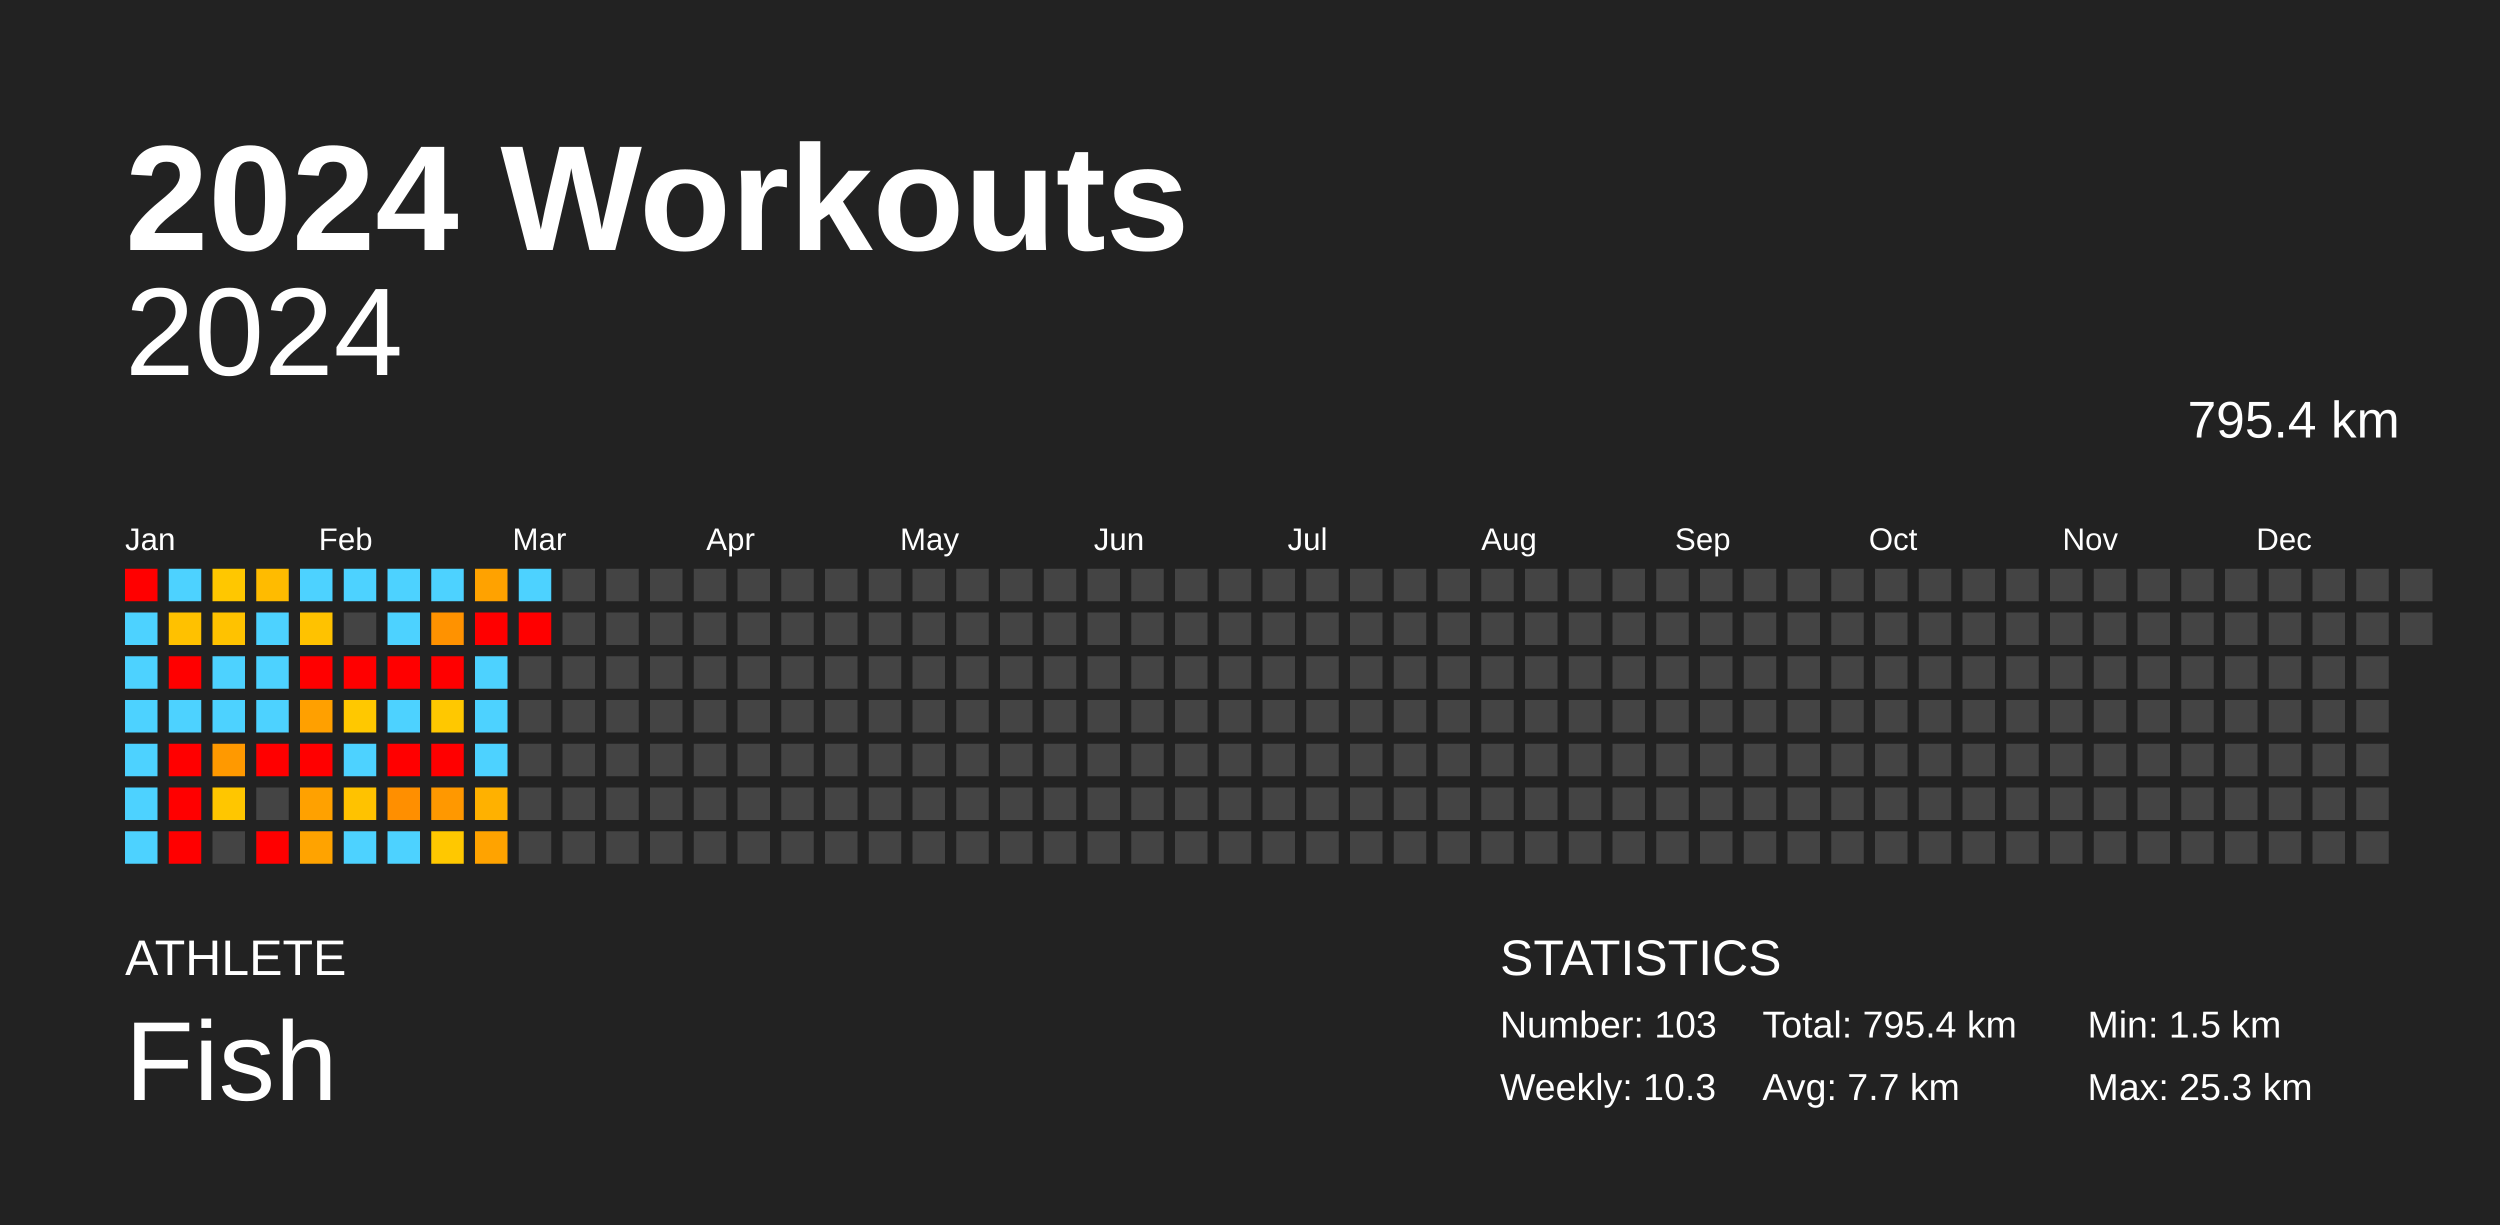
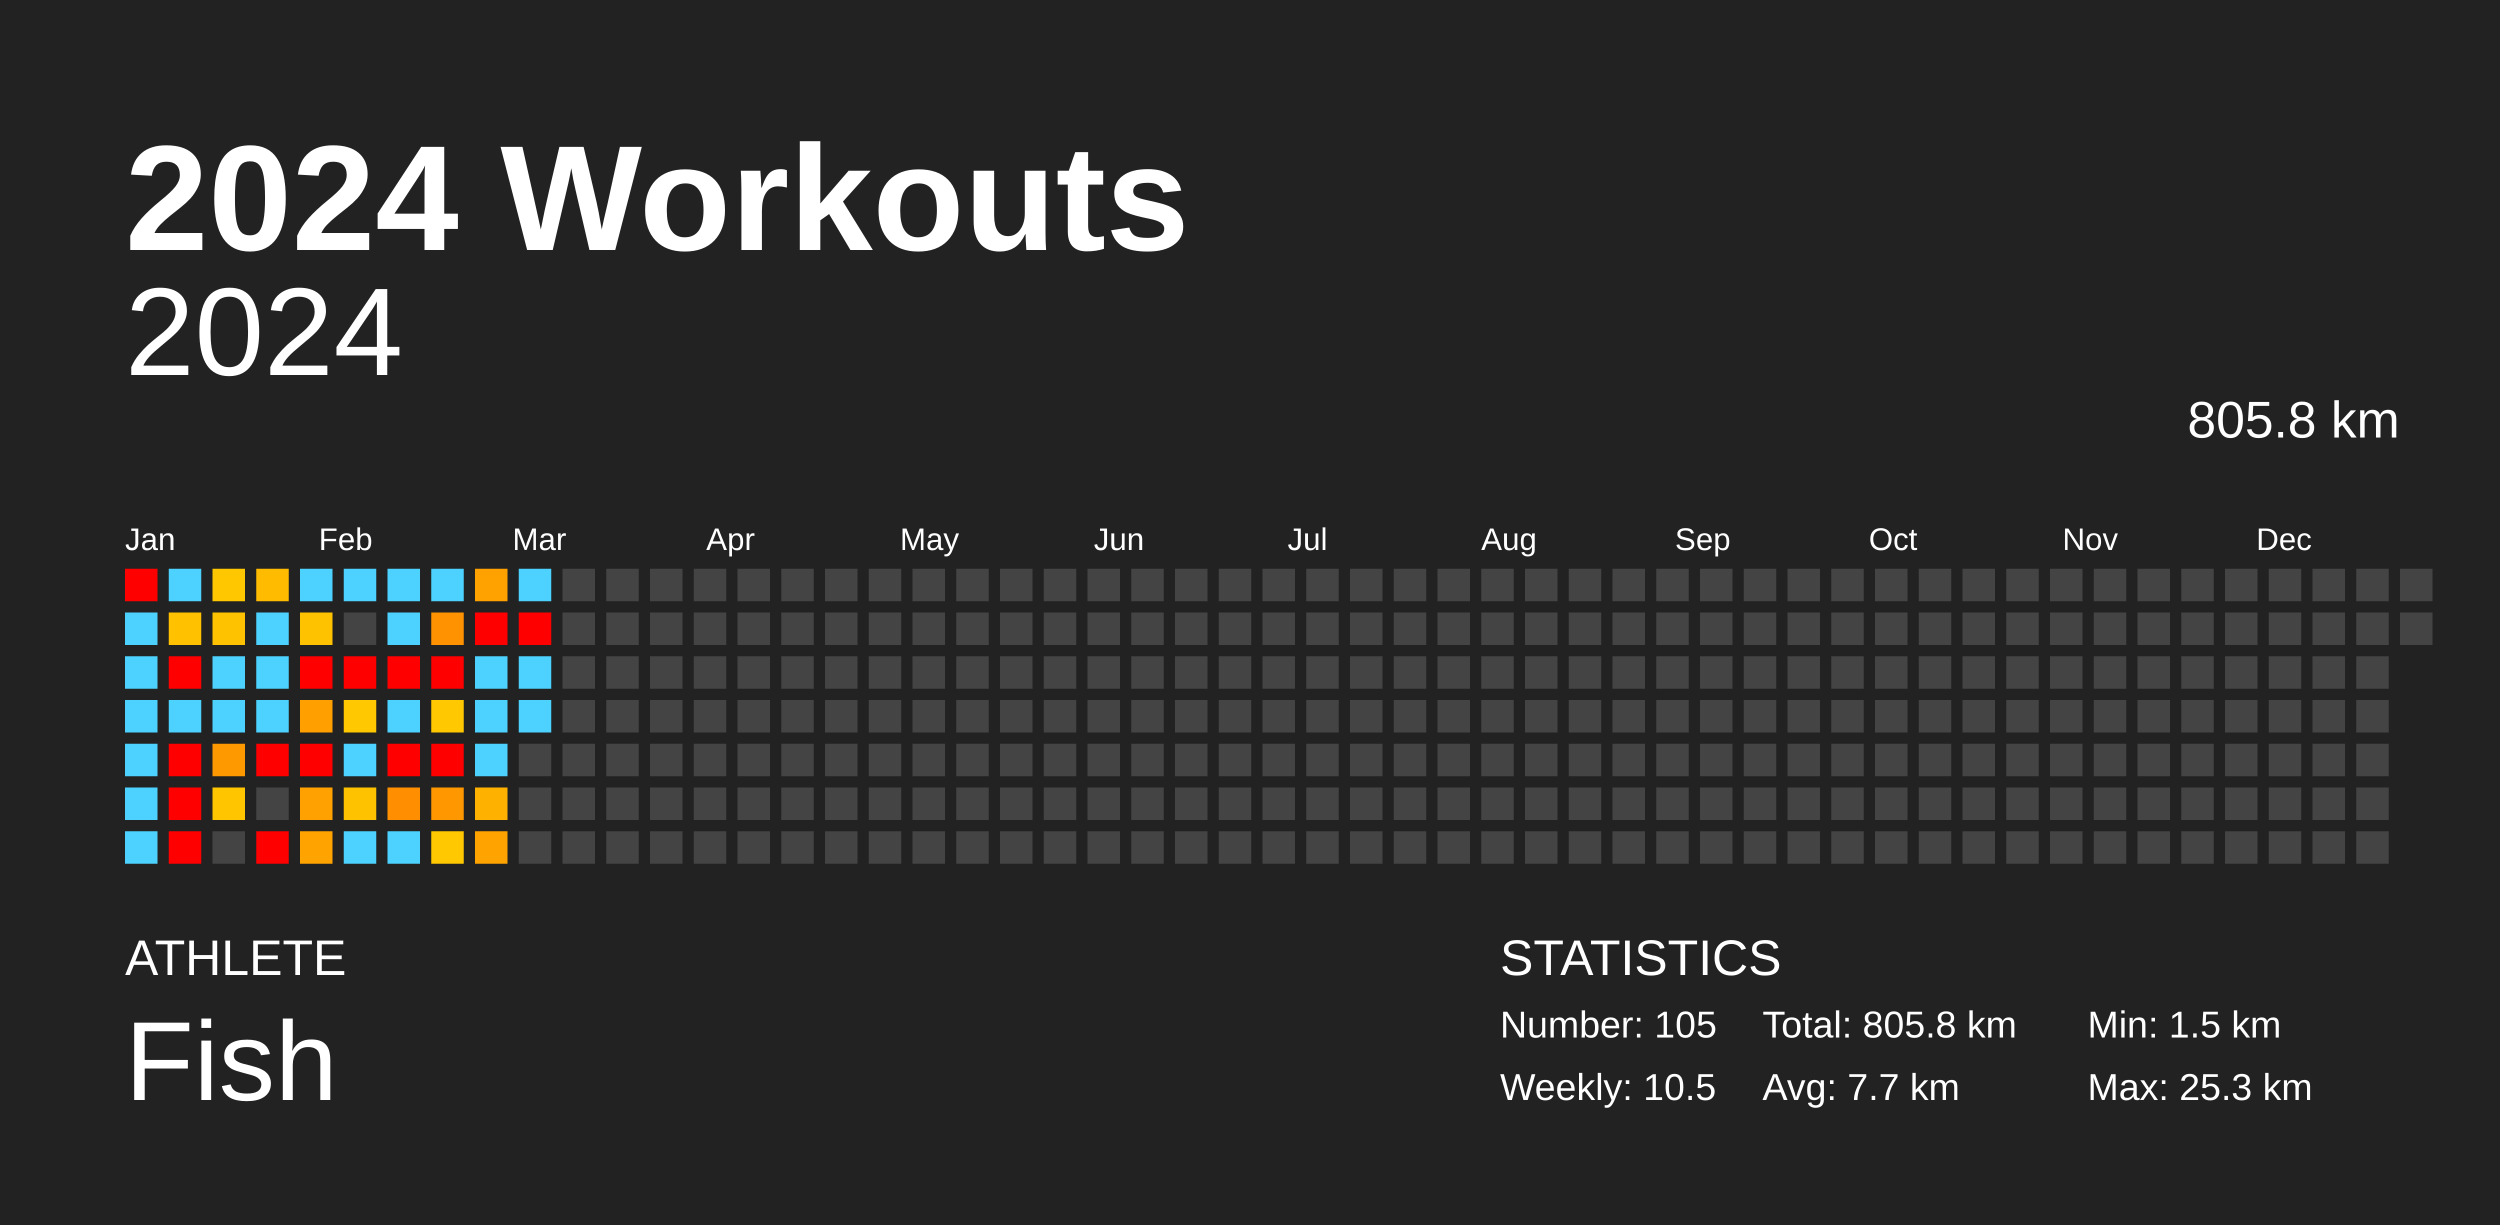
<svg xmlns="http://www.w3.org/2000/svg" baseProfile="full" height="98mm" version="1.1" viewBox="0,0,200,98" width="200mm">
  <defs />
  <rect fill="#222222" height="98" width="200" x="0" y="0" />
  <text fill="#FFFFFF" style="font-size:12px; font-family:Arial; font-weight:bold;" x="10" y="20">2024 Workouts</text>
  <text fill="#FFFFFF" style="font-size:4px; font-family:Arial" x="10" y="78">ATHLETE</text>
  <text fill="#FFFFFF" style="font-size:9px; font-family:Arial" x="10" y="88">Fish</text>
  <text fill="#FFFFFF" style="font-size:4px; font-family:Arial" x="120" y="78">STATISTICS</text>
-   <text fill="#FFFFFF" style="font-size:3px; font-family:Arial" x="120" y="83">Number: 103</text>
-   <text fill="#FFFFFF" style="font-size:3px; font-family:Arial" x="120" y="88">Weekly: 10.3</text>
-   <text fill="#FFFFFF" style="font-size:3px; font-family:Arial" x="141" y="83">Total: 795.4 km</text>
+   <text fill="#FFFFFF" style="font-size:3px; font-family:Arial" x="120" y="83">Number: 105</text>
+   <text fill="#FFFFFF" style="font-size:3px; font-family:Arial" x="120" y="88">Weekly: 10.5</text>
+   <text fill="#FFFFFF" style="font-size:3px; font-family:Arial" x="141" y="83">Total: 805.8 km</text>
  <text fill="#FFFFFF" style="font-size:3px; font-family:Arial" x="141" y="88">Avg: 7.7 km</text>
  <text fill="#FFFFFF" style="font-size:3px; font-family:Arial" x="167" y="83">Min: 1.5 km</text>
  <text fill="#FFFFFF" style="font-size:3px; font-family:Arial" x="167" y="88">Max: 25.3 km</text>
  <text alignment-baseline="hanging" fill="#FFFFFF" style="font-size:10.0px; font-family:Arial;" x="10" y="30">2024</text>
-   <text alignment-baseline="hanging" fill="#FFFFFF" style="font-size:4.125px; font-family:Arial;" x="175" y="35">795.4 km</text>
+   <text alignment-baseline="hanging" fill="#FFFFFF" style="font-size:4.125px; font-family:Arial;" x="175" y="35">805.8 km</text>
  <text fill="#FFFFFF" style="font-size:2.5px; font-family:Arial" x="10.0" y="44">Jan</text>
  <text fill="#FFFFFF" style="font-size:2.5px; font-family:Arial" x="25.5" y="44">Feb</text>
  <text fill="#FFFFFF" style="font-size:2.5px; font-family:Arial" x="41.0" y="44">Mar</text>
  <text fill="#FFFFFF" style="font-size:2.5px; font-family:Arial" x="56.5" y="44">Apr</text>
  <text fill="#FFFFFF" style="font-size:2.5px; font-family:Arial" x="72.0" y="44">May</text>
  <text fill="#FFFFFF" style="font-size:2.5px; font-family:Arial" x="87.5" y="44">Jun</text>
  <text fill="#FFFFFF" style="font-size:2.5px; font-family:Arial" x="103.0" y="44">Jul</text>
  <text fill="#FFFFFF" style="font-size:2.5px; font-family:Arial" x="118.5" y="44">Aug</text>
  <text fill="#FFFFFF" style="font-size:2.5px; font-family:Arial" x="134.0" y="44">Sep</text>
  <text fill="#FFFFFF" style="font-size:2.5px; font-family:Arial" x="149.5" y="44">Oct</text>
  <text fill="#FFFFFF" style="font-size:2.5px; font-family:Arial" x="165.0" y="44">Nov</text>
  <text fill="#FFFFFF" style="font-size:2.5px; font-family:Arial" x="180.5" y="44">Dec</text>
  <rect fill="red" height="2.6" width="2.6" x="10.0" y="45.5" />
  <rect fill="#4dd2ff" height="2.6" width="2.6" x="10.0" y="49.0" />
  <rect fill="#4dd2ff" height="2.6" width="2.6" x="10.0" y="52.5" />
  <rect fill="#4dd2ff" height="2.6" width="2.6" x="10.0" y="56.0" />
  <rect fill="#4dd2ff" height="2.6" width="2.6" x="10.0" y="59.5" />
  <rect fill="#4dd2ff" height="2.6" width="2.6" x="10.0" y="63.0" />
  <rect fill="#4dd2ff" height="2.6" width="2.6" x="10.0" y="66.5" />
  <rect fill="#4dd2ff" height="2.6" width="2.6" x="13.5" y="45.5" />
  <rect fill="#ffc100" height="2.6" width="2.6" x="13.5" y="49.0" />
  <rect fill="red" height="2.6" width="2.6" x="13.5" y="52.5" />
  <rect fill="#4dd2ff" height="2.6" width="2.6" x="13.5" y="56.0" />
  <rect fill="red" height="2.6" width="2.6" x="13.5" y="59.5" />
  <rect fill="red" height="2.6" width="2.6" x="13.5" y="63.0" />
  <rect fill="red" height="2.6" width="2.6" x="13.5" y="66.5" />
  <rect fill="#ffc700" height="2.6" width="2.6" x="17.0" y="45.5" />
  <rect fill="#ffc200" height="2.6" width="2.6" x="17.0" y="49.0" />
  <rect fill="#4dd2ff" height="2.6" width="2.6" x="17.0" y="52.5" />
  <rect fill="#4dd2ff" height="2.6" width="2.6" x="17.0" y="56.0" />
  <rect fill="#ff9900" height="2.6" width="2.6" x="17.0" y="59.5" />
  <rect fill="#ffc600" height="2.6" width="2.6" x="17.0" y="63.0" />
  <rect fill="#444444" height="2.6" width="2.6" x="17.0" y="66.5" />
  <rect fill="#ffbb00" height="2.6" width="2.6" x="20.5" y="45.5" />
  <rect fill="#4dd2ff" height="2.6" width="2.6" x="20.5" y="49.0" />
  <rect fill="#4dd2ff" height="2.6" width="2.6" x="20.5" y="52.5" />
  <rect fill="#4dd2ff" height="2.6" width="2.6" x="20.5" y="56.0" />
  <rect fill="red" height="2.6" width="2.6" x="20.5" y="59.5" />
  <rect fill="#444444" height="2.6" width="2.6" x="20.5" y="63.0" />
  <rect fill="red" height="2.6" width="2.6" x="20.5" y="66.5" />
  <rect fill="#4dd2ff" height="2.6" width="2.6" x="24.0" y="45.5" />
  <rect fill="#ffc200" height="2.6" width="2.6" x="24.0" y="49.0" />
  <rect fill="red" height="2.6" width="2.6" x="24.0" y="52.5" />
  <rect fill="#ffa000" height="2.6" width="2.6" x="24.0" y="56.0" />
  <rect fill="red" height="2.6" width="2.6" x="24.0" y="59.5" />
  <rect fill="#ffa100" height="2.6" width="2.6" x="24.0" y="63.0" />
  <rect fill="#ffa300" height="2.6" width="2.6" x="24.0" y="66.5" />
  <rect fill="#4dd2ff" height="2.6" width="2.6" x="27.5" y="45.5" />
  <rect fill="#444444" height="2.6" width="2.6" x="27.5" y="49.0" />
  <rect fill="red" height="2.6" width="2.6" x="27.5" y="52.5" />
  <rect fill="#ffc800" height="2.6" width="2.6" x="27.5" y="56.0" />
  <rect fill="#4dd2ff" height="2.6" width="2.6" x="27.5" y="59.5" />
  <rect fill="#ffc200" height="2.6" width="2.6" x="27.5" y="63.0" />
  <rect fill="#4dd2ff" height="2.6" width="2.6" x="27.5" y="66.5" />
  <rect fill="#4dd2ff" height="2.6" width="2.6" x="31.0" y="45.5" />
  <rect fill="#4dd2ff" height="2.6" width="2.6" x="31.0" y="49.0" />
  <rect fill="red" height="2.6" width="2.6" x="31.0" y="52.5" />
  <rect fill="#4dd2ff" height="2.6" width="2.6" x="31.0" y="56.0" />
  <rect fill="red" height="2.6" width="2.6" x="31.0" y="59.5" />
  <rect fill="#ff8f00" height="2.6" width="2.6" x="31.0" y="63.0" />
  <rect fill="#4dd2ff" height="2.6" width="2.6" x="31.0" y="66.5" />
  <rect fill="#4dd2ff" height="2.6" width="2.6" x="34.5" y="45.5" />
  <rect fill="#ff9200" height="2.6" width="2.6" x="34.5" y="49.0" />
  <rect fill="red" height="2.6" width="2.6" x="34.5" y="52.5" />
  <rect fill="#ffc800" height="2.6" width="2.6" x="34.5" y="56.0" />
  <rect fill="red" height="2.6" width="2.6" x="34.5" y="59.5" />
  <rect fill="#ff9800" height="2.6" width="2.6" x="34.5" y="63.0" />
  <rect fill="#ffc800" height="2.6" width="2.6" x="34.5" y="66.5" />
  <rect fill="#ffa200" height="2.6" width="2.6" x="38.0" y="45.5" />
  <rect fill="red" height="2.6" width="2.6" x="38.0" y="49.0" />
  <rect fill="#4dd2ff" height="2.6" width="2.6" x="38.0" y="52.5" />
  <rect fill="#4dd2ff" height="2.6" width="2.6" x="38.0" y="56.0" />
  <rect fill="#4dd2ff" height="2.6" width="2.6" x="38.0" y="59.5" />
  <rect fill="#ffb100" height="2.6" width="2.6" x="38.0" y="63.0" />
  <rect fill="#ffa300" height="2.6" width="2.6" x="38.0" y="66.5" />
  <rect fill="#4dd2ff" height="2.6" width="2.6" x="41.5" y="45.5" />
  <rect fill="red" height="2.6" width="2.6" x="41.5" y="49.0" />
-   <rect fill="#444444" height="2.6" width="2.6" x="41.5" y="52.5" />
-   <rect fill="#444444" height="2.6" width="2.6" x="41.5" y="56.0" />
+   <rect fill="#4dd2ff" height="2.6" width="2.6" x="41.5" y="52.5" />
+   <rect fill="#4dd2ff" height="2.6" width="2.6" x="41.5" y="56.0" />
  <rect fill="#444444" height="2.6" width="2.6" x="41.5" y="59.5" />
  <rect fill="#444444" height="2.6" width="2.6" x="41.5" y="63.0" />
  <rect fill="#444444" height="2.6" width="2.6" x="41.5" y="66.5" />
  <rect fill="#444444" height="2.6" width="2.6" x="45.0" y="45.5" />
  <rect fill="#444444" height="2.6" width="2.6" x="45.0" y="49.0" />
  <rect fill="#444444" height="2.6" width="2.6" x="45.0" y="52.5" />
  <rect fill="#444444" height="2.6" width="2.6" x="45.0" y="56.0" />
  <rect fill="#444444" height="2.6" width="2.6" x="45.0" y="59.5" />
  <rect fill="#444444" height="2.6" width="2.6" x="45.0" y="63.0" />
  <rect fill="#444444" height="2.6" width="2.6" x="45.0" y="66.5" />
  <rect fill="#444444" height="2.6" width="2.6" x="48.5" y="45.5" />
  <rect fill="#444444" height="2.6" width="2.6" x="48.5" y="49.0" />
  <rect fill="#444444" height="2.6" width="2.6" x="48.5" y="52.5" />
  <rect fill="#444444" height="2.6" width="2.6" x="48.5" y="56.0" />
  <rect fill="#444444" height="2.6" width="2.6" x="48.5" y="59.5" />
  <rect fill="#444444" height="2.6" width="2.6" x="48.5" y="63.0" />
  <rect fill="#444444" height="2.6" width="2.6" x="48.5" y="66.5" />
  <rect fill="#444444" height="2.6" width="2.6" x="52.0" y="45.5" />
  <rect fill="#444444" height="2.6" width="2.6" x="52.0" y="49.0" />
  <rect fill="#444444" height="2.6" width="2.6" x="52.0" y="52.5" />
  <rect fill="#444444" height="2.6" width="2.6" x="52.0" y="56.0" />
  <rect fill="#444444" height="2.6" width="2.6" x="52.0" y="59.5" />
  <rect fill="#444444" height="2.6" width="2.6" x="52.0" y="63.0" />
  <rect fill="#444444" height="2.6" width="2.6" x="52.0" y="66.5" />
  <rect fill="#444444" height="2.6" width="2.6" x="55.5" y="45.5" />
  <rect fill="#444444" height="2.6" width="2.6" x="55.5" y="49.0" />
  <rect fill="#444444" height="2.6" width="2.6" x="55.5" y="52.5" />
  <rect fill="#444444" height="2.6" width="2.6" x="55.5" y="56.0" />
  <rect fill="#444444" height="2.6" width="2.6" x="55.5" y="59.5" />
  <rect fill="#444444" height="2.6" width="2.6" x="55.5" y="63.0" />
  <rect fill="#444444" height="2.6" width="2.6" x="55.5" y="66.5" />
  <rect fill="#444444" height="2.6" width="2.6" x="59.0" y="45.5" />
  <rect fill="#444444" height="2.6" width="2.6" x="59.0" y="49.0" />
  <rect fill="#444444" height="2.6" width="2.6" x="59.0" y="52.5" />
  <rect fill="#444444" height="2.6" width="2.6" x="59.0" y="56.0" />
  <rect fill="#444444" height="2.6" width="2.6" x="59.0" y="59.5" />
  <rect fill="#444444" height="2.6" width="2.6" x="59.0" y="63.0" />
  <rect fill="#444444" height="2.6" width="2.6" x="59.0" y="66.5" />
  <rect fill="#444444" height="2.6" width="2.6" x="62.5" y="45.5" />
  <rect fill="#444444" height="2.6" width="2.6" x="62.5" y="49.0" />
  <rect fill="#444444" height="2.6" width="2.6" x="62.5" y="52.5" />
  <rect fill="#444444" height="2.6" width="2.6" x="62.5" y="56.0" />
  <rect fill="#444444" height="2.6" width="2.6" x="62.5" y="59.5" />
  <rect fill="#444444" height="2.6" width="2.6" x="62.5" y="63.0" />
  <rect fill="#444444" height="2.6" width="2.6" x="62.5" y="66.5" />
  <rect fill="#444444" height="2.6" width="2.6" x="66.0" y="45.5" />
  <rect fill="#444444" height="2.6" width="2.6" x="66.0" y="49.0" />
  <rect fill="#444444" height="2.6" width="2.6" x="66.0" y="52.5" />
  <rect fill="#444444" height="2.6" width="2.6" x="66.0" y="56.0" />
  <rect fill="#444444" height="2.6" width="2.6" x="66.0" y="59.5" />
  <rect fill="#444444" height="2.6" width="2.6" x="66.0" y="63.0" />
  <rect fill="#444444" height="2.6" width="2.6" x="66.0" y="66.5" />
  <rect fill="#444444" height="2.6" width="2.6" x="69.5" y="45.5" />
  <rect fill="#444444" height="2.6" width="2.6" x="69.5" y="49.0" />
  <rect fill="#444444" height="2.6" width="2.6" x="69.5" y="52.5" />
  <rect fill="#444444" height="2.6" width="2.6" x="69.5" y="56.0" />
  <rect fill="#444444" height="2.6" width="2.6" x="69.5" y="59.5" />
  <rect fill="#444444" height="2.6" width="2.6" x="69.5" y="63.0" />
  <rect fill="#444444" height="2.6" width="2.6" x="69.5" y="66.5" />
  <rect fill="#444444" height="2.6" width="2.6" x="73.0" y="45.5" />
  <rect fill="#444444" height="2.6" width="2.6" x="73.0" y="49.0" />
  <rect fill="#444444" height="2.6" width="2.6" x="73.0" y="52.5" />
  <rect fill="#444444" height="2.6" width="2.6" x="73.0" y="56.0" />
  <rect fill="#444444" height="2.6" width="2.6" x="73.0" y="59.5" />
  <rect fill="#444444" height="2.6" width="2.6" x="73.0" y="63.0" />
  <rect fill="#444444" height="2.6" width="2.6" x="73.0" y="66.5" />
  <rect fill="#444444" height="2.6" width="2.6" x="76.5" y="45.5" />
  <rect fill="#444444" height="2.6" width="2.6" x="76.5" y="49.0" />
  <rect fill="#444444" height="2.6" width="2.6" x="76.5" y="52.5" />
  <rect fill="#444444" height="2.6" width="2.6" x="76.5" y="56.0" />
  <rect fill="#444444" height="2.6" width="2.6" x="76.5" y="59.5" />
  <rect fill="#444444" height="2.6" width="2.6" x="76.5" y="63.0" />
  <rect fill="#444444" height="2.6" width="2.6" x="76.5" y="66.5" />
  <rect fill="#444444" height="2.6" width="2.6" x="80.0" y="45.5" />
  <rect fill="#444444" height="2.6" width="2.6" x="80.0" y="49.0" />
  <rect fill="#444444" height="2.6" width="2.6" x="80.0" y="52.5" />
  <rect fill="#444444" height="2.6" width="2.6" x="80.0" y="56.0" />
  <rect fill="#444444" height="2.6" width="2.6" x="80.0" y="59.5" />
  <rect fill="#444444" height="2.6" width="2.6" x="80.0" y="63.0" />
  <rect fill="#444444" height="2.6" width="2.6" x="80.0" y="66.5" />
  <rect fill="#444444" height="2.6" width="2.6" x="83.5" y="45.5" />
  <rect fill="#444444" height="2.6" width="2.6" x="83.5" y="49.0" />
  <rect fill="#444444" height="2.6" width="2.6" x="83.5" y="52.5" />
  <rect fill="#444444" height="2.6" width="2.6" x="83.5" y="56.0" />
  <rect fill="#444444" height="2.6" width="2.6" x="83.5" y="59.5" />
  <rect fill="#444444" height="2.6" width="2.6" x="83.5" y="63.0" />
  <rect fill="#444444" height="2.6" width="2.6" x="83.5" y="66.5" />
  <rect fill="#444444" height="2.6" width="2.6" x="87.0" y="45.5" />
  <rect fill="#444444" height="2.6" width="2.6" x="87.0" y="49.0" />
  <rect fill="#444444" height="2.6" width="2.6" x="87.0" y="52.5" />
  <rect fill="#444444" height="2.6" width="2.6" x="87.0" y="56.0" />
  <rect fill="#444444" height="2.6" width="2.6" x="87.0" y="59.5" />
  <rect fill="#444444" height="2.6" width="2.6" x="87.0" y="63.0" />
  <rect fill="#444444" height="2.6" width="2.6" x="87.0" y="66.5" />
  <rect fill="#444444" height="2.6" width="2.6" x="90.5" y="45.5" />
  <rect fill="#444444" height="2.6" width="2.6" x="90.5" y="49.0" />
  <rect fill="#444444" height="2.6" width="2.6" x="90.5" y="52.5" />
  <rect fill="#444444" height="2.6" width="2.6" x="90.5" y="56.0" />
  <rect fill="#444444" height="2.6" width="2.6" x="90.5" y="59.5" />
  <rect fill="#444444" height="2.6" width="2.6" x="90.5" y="63.0" />
  <rect fill="#444444" height="2.6" width="2.6" x="90.5" y="66.5" />
  <rect fill="#444444" height="2.6" width="2.6" x="94.0" y="45.5" />
  <rect fill="#444444" height="2.6" width="2.6" x="94.0" y="49.0" />
  <rect fill="#444444" height="2.6" width="2.6" x="94.0" y="52.5" />
  <rect fill="#444444" height="2.6" width="2.6" x="94.0" y="56.0" />
  <rect fill="#444444" height="2.6" width="2.6" x="94.0" y="59.5" />
  <rect fill="#444444" height="2.6" width="2.6" x="94.0" y="63.0" />
  <rect fill="#444444" height="2.6" width="2.6" x="94.0" y="66.5" />
  <rect fill="#444444" height="2.6" width="2.6" x="97.5" y="45.5" />
  <rect fill="#444444" height="2.6" width="2.6" x="97.5" y="49.0" />
  <rect fill="#444444" height="2.6" width="2.6" x="97.5" y="52.5" />
  <rect fill="#444444" height="2.6" width="2.6" x="97.5" y="56.0" />
  <rect fill="#444444" height="2.6" width="2.6" x="97.5" y="59.5" />
  <rect fill="#444444" height="2.6" width="2.6" x="97.5" y="63.0" />
  <rect fill="#444444" height="2.6" width="2.6" x="97.5" y="66.5" />
  <rect fill="#444444" height="2.6" width="2.6" x="101.0" y="45.5" />
  <rect fill="#444444" height="2.6" width="2.6" x="101.0" y="49.0" />
  <rect fill="#444444" height="2.6" width="2.6" x="101.0" y="52.5" />
  <rect fill="#444444" height="2.6" width="2.6" x="101.0" y="56.0" />
  <rect fill="#444444" height="2.6" width="2.6" x="101.0" y="59.5" />
  <rect fill="#444444" height="2.6" width="2.6" x="101.0" y="63.0" />
  <rect fill="#444444" height="2.6" width="2.6" x="101.0" y="66.5" />
  <rect fill="#444444" height="2.6" width="2.6" x="104.5" y="45.5" />
  <rect fill="#444444" height="2.6" width="2.6" x="104.5" y="49.0" />
  <rect fill="#444444" height="2.6" width="2.6" x="104.5" y="52.5" />
  <rect fill="#444444" height="2.6" width="2.6" x="104.5" y="56.0" />
  <rect fill="#444444" height="2.6" width="2.6" x="104.5" y="59.5" />
  <rect fill="#444444" height="2.6" width="2.6" x="104.5" y="63.0" />
  <rect fill="#444444" height="2.6" width="2.6" x="104.5" y="66.5" />
  <rect fill="#444444" height="2.6" width="2.6" x="108.0" y="45.5" />
  <rect fill="#444444" height="2.6" width="2.6" x="108.0" y="49.0" />
  <rect fill="#444444" height="2.6" width="2.6" x="108.0" y="52.5" />
  <rect fill="#444444" height="2.6" width="2.6" x="108.0" y="56.0" />
  <rect fill="#444444" height="2.6" width="2.6" x="108.0" y="59.5" />
  <rect fill="#444444" height="2.6" width="2.6" x="108.0" y="63.0" />
  <rect fill="#444444" height="2.6" width="2.6" x="108.0" y="66.5" />
  <rect fill="#444444" height="2.6" width="2.6" x="111.5" y="45.5" />
  <rect fill="#444444" height="2.6" width="2.6" x="111.5" y="49.0" />
  <rect fill="#444444" height="2.6" width="2.6" x="111.5" y="52.5" />
  <rect fill="#444444" height="2.6" width="2.6" x="111.5" y="56.0" />
  <rect fill="#444444" height="2.6" width="2.6" x="111.5" y="59.5" />
  <rect fill="#444444" height="2.6" width="2.6" x="111.5" y="63.0" />
  <rect fill="#444444" height="2.6" width="2.6" x="111.5" y="66.5" />
  <rect fill="#444444" height="2.6" width="2.6" x="115.0" y="45.5" />
  <rect fill="#444444" height="2.6" width="2.6" x="115.0" y="49.0" />
  <rect fill="#444444" height="2.6" width="2.6" x="115.0" y="52.5" />
  <rect fill="#444444" height="2.6" width="2.6" x="115.0" y="56.0" />
  <rect fill="#444444" height="2.6" width="2.6" x="115.0" y="59.5" />
  <rect fill="#444444" height="2.6" width="2.6" x="115.0" y="63.0" />
  <rect fill="#444444" height="2.6" width="2.6" x="115.0" y="66.5" />
  <rect fill="#444444" height="2.6" width="2.6" x="118.5" y="45.5" />
  <rect fill="#444444" height="2.6" width="2.6" x="118.5" y="49.0" />
  <rect fill="#444444" height="2.6" width="2.6" x="118.5" y="52.5" />
  <rect fill="#444444" height="2.6" width="2.6" x="118.5" y="56.0" />
  <rect fill="#444444" height="2.6" width="2.6" x="118.5" y="59.5" />
  <rect fill="#444444" height="2.6" width="2.6" x="118.5" y="63.0" />
  <rect fill="#444444" height="2.6" width="2.6" x="118.5" y="66.5" />
  <rect fill="#444444" height="2.6" width="2.6" x="122.0" y="45.5" />
  <rect fill="#444444" height="2.6" width="2.6" x="122.0" y="49.0" />
  <rect fill="#444444" height="2.6" width="2.6" x="122.0" y="52.5" />
  <rect fill="#444444" height="2.6" width="2.6" x="122.0" y="56.0" />
  <rect fill="#444444" height="2.6" width="2.6" x="122.0" y="59.5" />
  <rect fill="#444444" height="2.6" width="2.6" x="122.0" y="63.0" />
  <rect fill="#444444" height="2.6" width="2.6" x="122.0" y="66.5" />
  <rect fill="#444444" height="2.6" width="2.6" x="125.5" y="45.5" />
  <rect fill="#444444" height="2.6" width="2.6" x="125.5" y="49.0" />
  <rect fill="#444444" height="2.6" width="2.6" x="125.5" y="52.5" />
  <rect fill="#444444" height="2.6" width="2.6" x="125.5" y="56.0" />
  <rect fill="#444444" height="2.6" width="2.6" x="125.5" y="59.5" />
  <rect fill="#444444" height="2.6" width="2.6" x="125.5" y="63.0" />
  <rect fill="#444444" height="2.6" width="2.6" x="125.5" y="66.5" />
  <rect fill="#444444" height="2.6" width="2.6" x="129.0" y="45.5" />
  <rect fill="#444444" height="2.6" width="2.6" x="129.0" y="49.0" />
  <rect fill="#444444" height="2.6" width="2.6" x="129.0" y="52.5" />
  <rect fill="#444444" height="2.6" width="2.6" x="129.0" y="56.0" />
  <rect fill="#444444" height="2.6" width="2.6" x="129.0" y="59.5" />
  <rect fill="#444444" height="2.6" width="2.6" x="129.0" y="63.0" />
  <rect fill="#444444" height="2.6" width="2.6" x="129.0" y="66.5" />
  <rect fill="#444444" height="2.6" width="2.6" x="132.5" y="45.5" />
  <rect fill="#444444" height="2.6" width="2.6" x="132.5" y="49.0" />
  <rect fill="#444444" height="2.6" width="2.6" x="132.5" y="52.5" />
  <rect fill="#444444" height="2.6" width="2.6" x="132.5" y="56.0" />
  <rect fill="#444444" height="2.6" width="2.6" x="132.5" y="59.5" />
  <rect fill="#444444" height="2.6" width="2.6" x="132.5" y="63.0" />
  <rect fill="#444444" height="2.6" width="2.6" x="132.5" y="66.5" />
  <rect fill="#444444" height="2.6" width="2.6" x="136.0" y="45.5" />
  <rect fill="#444444" height="2.6" width="2.6" x="136.0" y="49.0" />
  <rect fill="#444444" height="2.6" width="2.6" x="136.0" y="52.5" />
  <rect fill="#444444" height="2.6" width="2.6" x="136.0" y="56.0" />
  <rect fill="#444444" height="2.6" width="2.6" x="136.0" y="59.5" />
  <rect fill="#444444" height="2.6" width="2.6" x="136.0" y="63.0" />
  <rect fill="#444444" height="2.6" width="2.6" x="136.0" y="66.5" />
  <rect fill="#444444" height="2.6" width="2.6" x="139.5" y="45.5" />
  <rect fill="#444444" height="2.6" width="2.6" x="139.5" y="49.0" />
  <rect fill="#444444" height="2.6" width="2.6" x="139.5" y="52.5" />
  <rect fill="#444444" height="2.6" width="2.6" x="139.5" y="56.0" />
  <rect fill="#444444" height="2.6" width="2.6" x="139.5" y="59.5" />
  <rect fill="#444444" height="2.6" width="2.6" x="139.5" y="63.0" />
  <rect fill="#444444" height="2.6" width="2.6" x="139.5" y="66.5" />
  <rect fill="#444444" height="2.6" width="2.6" x="143.0" y="45.5" />
  <rect fill="#444444" height="2.6" width="2.6" x="143.0" y="49.0" />
  <rect fill="#444444" height="2.6" width="2.6" x="143.0" y="52.5" />
  <rect fill="#444444" height="2.6" width="2.6" x="143.0" y="56.0" />
  <rect fill="#444444" height="2.6" width="2.6" x="143.0" y="59.5" />
  <rect fill="#444444" height="2.6" width="2.6" x="143.0" y="63.0" />
  <rect fill="#444444" height="2.6" width="2.6" x="143.0" y="66.5" />
  <rect fill="#444444" height="2.6" width="2.6" x="146.5" y="45.5" />
  <rect fill="#444444" height="2.6" width="2.6" x="146.5" y="49.0" />
  <rect fill="#444444" height="2.6" width="2.6" x="146.5" y="52.5" />
  <rect fill="#444444" height="2.6" width="2.6" x="146.5" y="56.0" />
  <rect fill="#444444" height="2.6" width="2.6" x="146.5" y="59.5" />
  <rect fill="#444444" height="2.6" width="2.6" x="146.5" y="63.0" />
  <rect fill="#444444" height="2.6" width="2.6" x="146.5" y="66.5" />
  <rect fill="#444444" height="2.6" width="2.6" x="150.0" y="45.5" />
  <rect fill="#444444" height="2.6" width="2.6" x="150.0" y="49.0" />
  <rect fill="#444444" height="2.6" width="2.6" x="150.0" y="52.5" />
  <rect fill="#444444" height="2.6" width="2.6" x="150.0" y="56.0" />
  <rect fill="#444444" height="2.6" width="2.6" x="150.0" y="59.5" />
  <rect fill="#444444" height="2.6" width="2.6" x="150.0" y="63.0" />
  <rect fill="#444444" height="2.6" width="2.6" x="150.0" y="66.5" />
  <rect fill="#444444" height="2.6" width="2.6" x="153.5" y="45.5" />
  <rect fill="#444444" height="2.6" width="2.6" x="153.5" y="49.0" />
  <rect fill="#444444" height="2.6" width="2.6" x="153.5" y="52.5" />
  <rect fill="#444444" height="2.6" width="2.6" x="153.5" y="56.0" />
  <rect fill="#444444" height="2.6" width="2.6" x="153.5" y="59.5" />
  <rect fill="#444444" height="2.6" width="2.6" x="153.5" y="63.0" />
  <rect fill="#444444" height="2.6" width="2.6" x="153.5" y="66.5" />
  <rect fill="#444444" height="2.6" width="2.6" x="157.0" y="45.5" />
  <rect fill="#444444" height="2.6" width="2.6" x="157.0" y="49.0" />
  <rect fill="#444444" height="2.6" width="2.6" x="157.0" y="52.5" />
  <rect fill="#444444" height="2.6" width="2.6" x="157.0" y="56.0" />
  <rect fill="#444444" height="2.6" width="2.6" x="157.0" y="59.5" />
  <rect fill="#444444" height="2.6" width="2.6" x="157.0" y="63.0" />
  <rect fill="#444444" height="2.6" width="2.6" x="157.0" y="66.5" />
  <rect fill="#444444" height="2.6" width="2.6" x="160.5" y="45.5" />
  <rect fill="#444444" height="2.6" width="2.6" x="160.5" y="49.0" />
  <rect fill="#444444" height="2.6" width="2.6" x="160.5" y="52.5" />
  <rect fill="#444444" height="2.6" width="2.6" x="160.5" y="56.0" />
  <rect fill="#444444" height="2.6" width="2.6" x="160.5" y="59.5" />
  <rect fill="#444444" height="2.6" width="2.6" x="160.5" y="63.0" />
  <rect fill="#444444" height="2.6" width="2.6" x="160.5" y="66.5" />
  <rect fill="#444444" height="2.6" width="2.6" x="164.0" y="45.5" />
  <rect fill="#444444" height="2.6" width="2.6" x="164.0" y="49.0" />
  <rect fill="#444444" height="2.6" width="2.6" x="164.0" y="52.5" />
  <rect fill="#444444" height="2.6" width="2.6" x="164.0" y="56.0" />
  <rect fill="#444444" height="2.6" width="2.6" x="164.0" y="59.5" />
  <rect fill="#444444" height="2.6" width="2.6" x="164.0" y="63.0" />
  <rect fill="#444444" height="2.6" width="2.6" x="164.0" y="66.5" />
  <rect fill="#444444" height="2.6" width="2.6" x="167.5" y="45.5" />
  <rect fill="#444444" height="2.6" width="2.6" x="167.5" y="49.0" />
  <rect fill="#444444" height="2.6" width="2.6" x="167.5" y="52.5" />
  <rect fill="#444444" height="2.6" width="2.6" x="167.5" y="56.0" />
  <rect fill="#444444" height="2.6" width="2.6" x="167.5" y="59.5" />
  <rect fill="#444444" height="2.6" width="2.6" x="167.5" y="63.0" />
  <rect fill="#444444" height="2.6" width="2.6" x="167.5" y="66.5" />
  <rect fill="#444444" height="2.6" width="2.6" x="171.0" y="45.5" />
  <rect fill="#444444" height="2.6" width="2.6" x="171.0" y="49.0" />
  <rect fill="#444444" height="2.6" width="2.6" x="171.0" y="52.5" />
  <rect fill="#444444" height="2.6" width="2.6" x="171.0" y="56.0" />
  <rect fill="#444444" height="2.6" width="2.6" x="171.0" y="59.5" />
  <rect fill="#444444" height="2.6" width="2.6" x="171.0" y="63.0" />
  <rect fill="#444444" height="2.6" width="2.6" x="171.0" y="66.5" />
  <rect fill="#444444" height="2.6" width="2.6" x="174.5" y="45.5" />
  <rect fill="#444444" height="2.6" width="2.6" x="174.5" y="49.0" />
  <rect fill="#444444" height="2.6" width="2.6" x="174.5" y="52.5" />
  <rect fill="#444444" height="2.6" width="2.6" x="174.5" y="56.0" />
  <rect fill="#444444" height="2.6" width="2.6" x="174.5" y="59.5" />
  <rect fill="#444444" height="2.6" width="2.6" x="174.5" y="63.0" />
  <rect fill="#444444" height="2.6" width="2.6" x="174.5" y="66.5" />
  <rect fill="#444444" height="2.6" width="2.6" x="178.0" y="45.5" />
  <rect fill="#444444" height="2.6" width="2.6" x="178.0" y="49.0" />
  <rect fill="#444444" height="2.6" width="2.6" x="178.0" y="52.5" />
  <rect fill="#444444" height="2.6" width="2.6" x="178.0" y="56.0" />
  <rect fill="#444444" height="2.6" width="2.6" x="178.0" y="59.5" />
  <rect fill="#444444" height="2.6" width="2.6" x="178.0" y="63.0" />
  <rect fill="#444444" height="2.6" width="2.6" x="178.0" y="66.5" />
  <rect fill="#444444" height="2.6" width="2.6" x="181.5" y="45.5" />
  <rect fill="#444444" height="2.6" width="2.6" x="181.5" y="49.0" />
  <rect fill="#444444" height="2.6" width="2.6" x="181.5" y="52.5" />
  <rect fill="#444444" height="2.6" width="2.6" x="181.5" y="56.0" />
  <rect fill="#444444" height="2.6" width="2.6" x="181.5" y="59.5" />
  <rect fill="#444444" height="2.6" width="2.6" x="181.5" y="63.0" />
  <rect fill="#444444" height="2.6" width="2.6" x="181.5" y="66.5" />
  <rect fill="#444444" height="2.6" width="2.6" x="185.0" y="45.5" />
  <rect fill="#444444" height="2.6" width="2.6" x="185.0" y="49.0" />
  <rect fill="#444444" height="2.6" width="2.6" x="185.0" y="52.5" />
  <rect fill="#444444" height="2.6" width="2.6" x="185.0" y="56.0" />
  <rect fill="#444444" height="2.6" width="2.6" x="185.0" y="59.5" />
  <rect fill="#444444" height="2.6" width="2.6" x="185.0" y="63.0" />
  <rect fill="#444444" height="2.6" width="2.6" x="185.0" y="66.5" />
  <rect fill="#444444" height="2.6" width="2.6" x="188.5" y="45.5" />
  <rect fill="#444444" height="2.6" width="2.6" x="188.5" y="49.0" />
  <rect fill="#444444" height="2.6" width="2.6" x="188.5" y="52.5" />
  <rect fill="#444444" height="2.6" width="2.6" x="188.5" y="56.0" />
  <rect fill="#444444" height="2.6" width="2.6" x="188.5" y="59.5" />
  <rect fill="#444444" height="2.6" width="2.6" x="188.5" y="63.0" />
  <rect fill="#444444" height="2.6" width="2.6" x="188.5" y="66.5" />
  <rect fill="#444444" height="2.6" width="2.6" x="192.0" y="45.5" />
  <rect fill="#444444" height="2.6" width="2.6" x="192.0" y="49.0" />
</svg>
